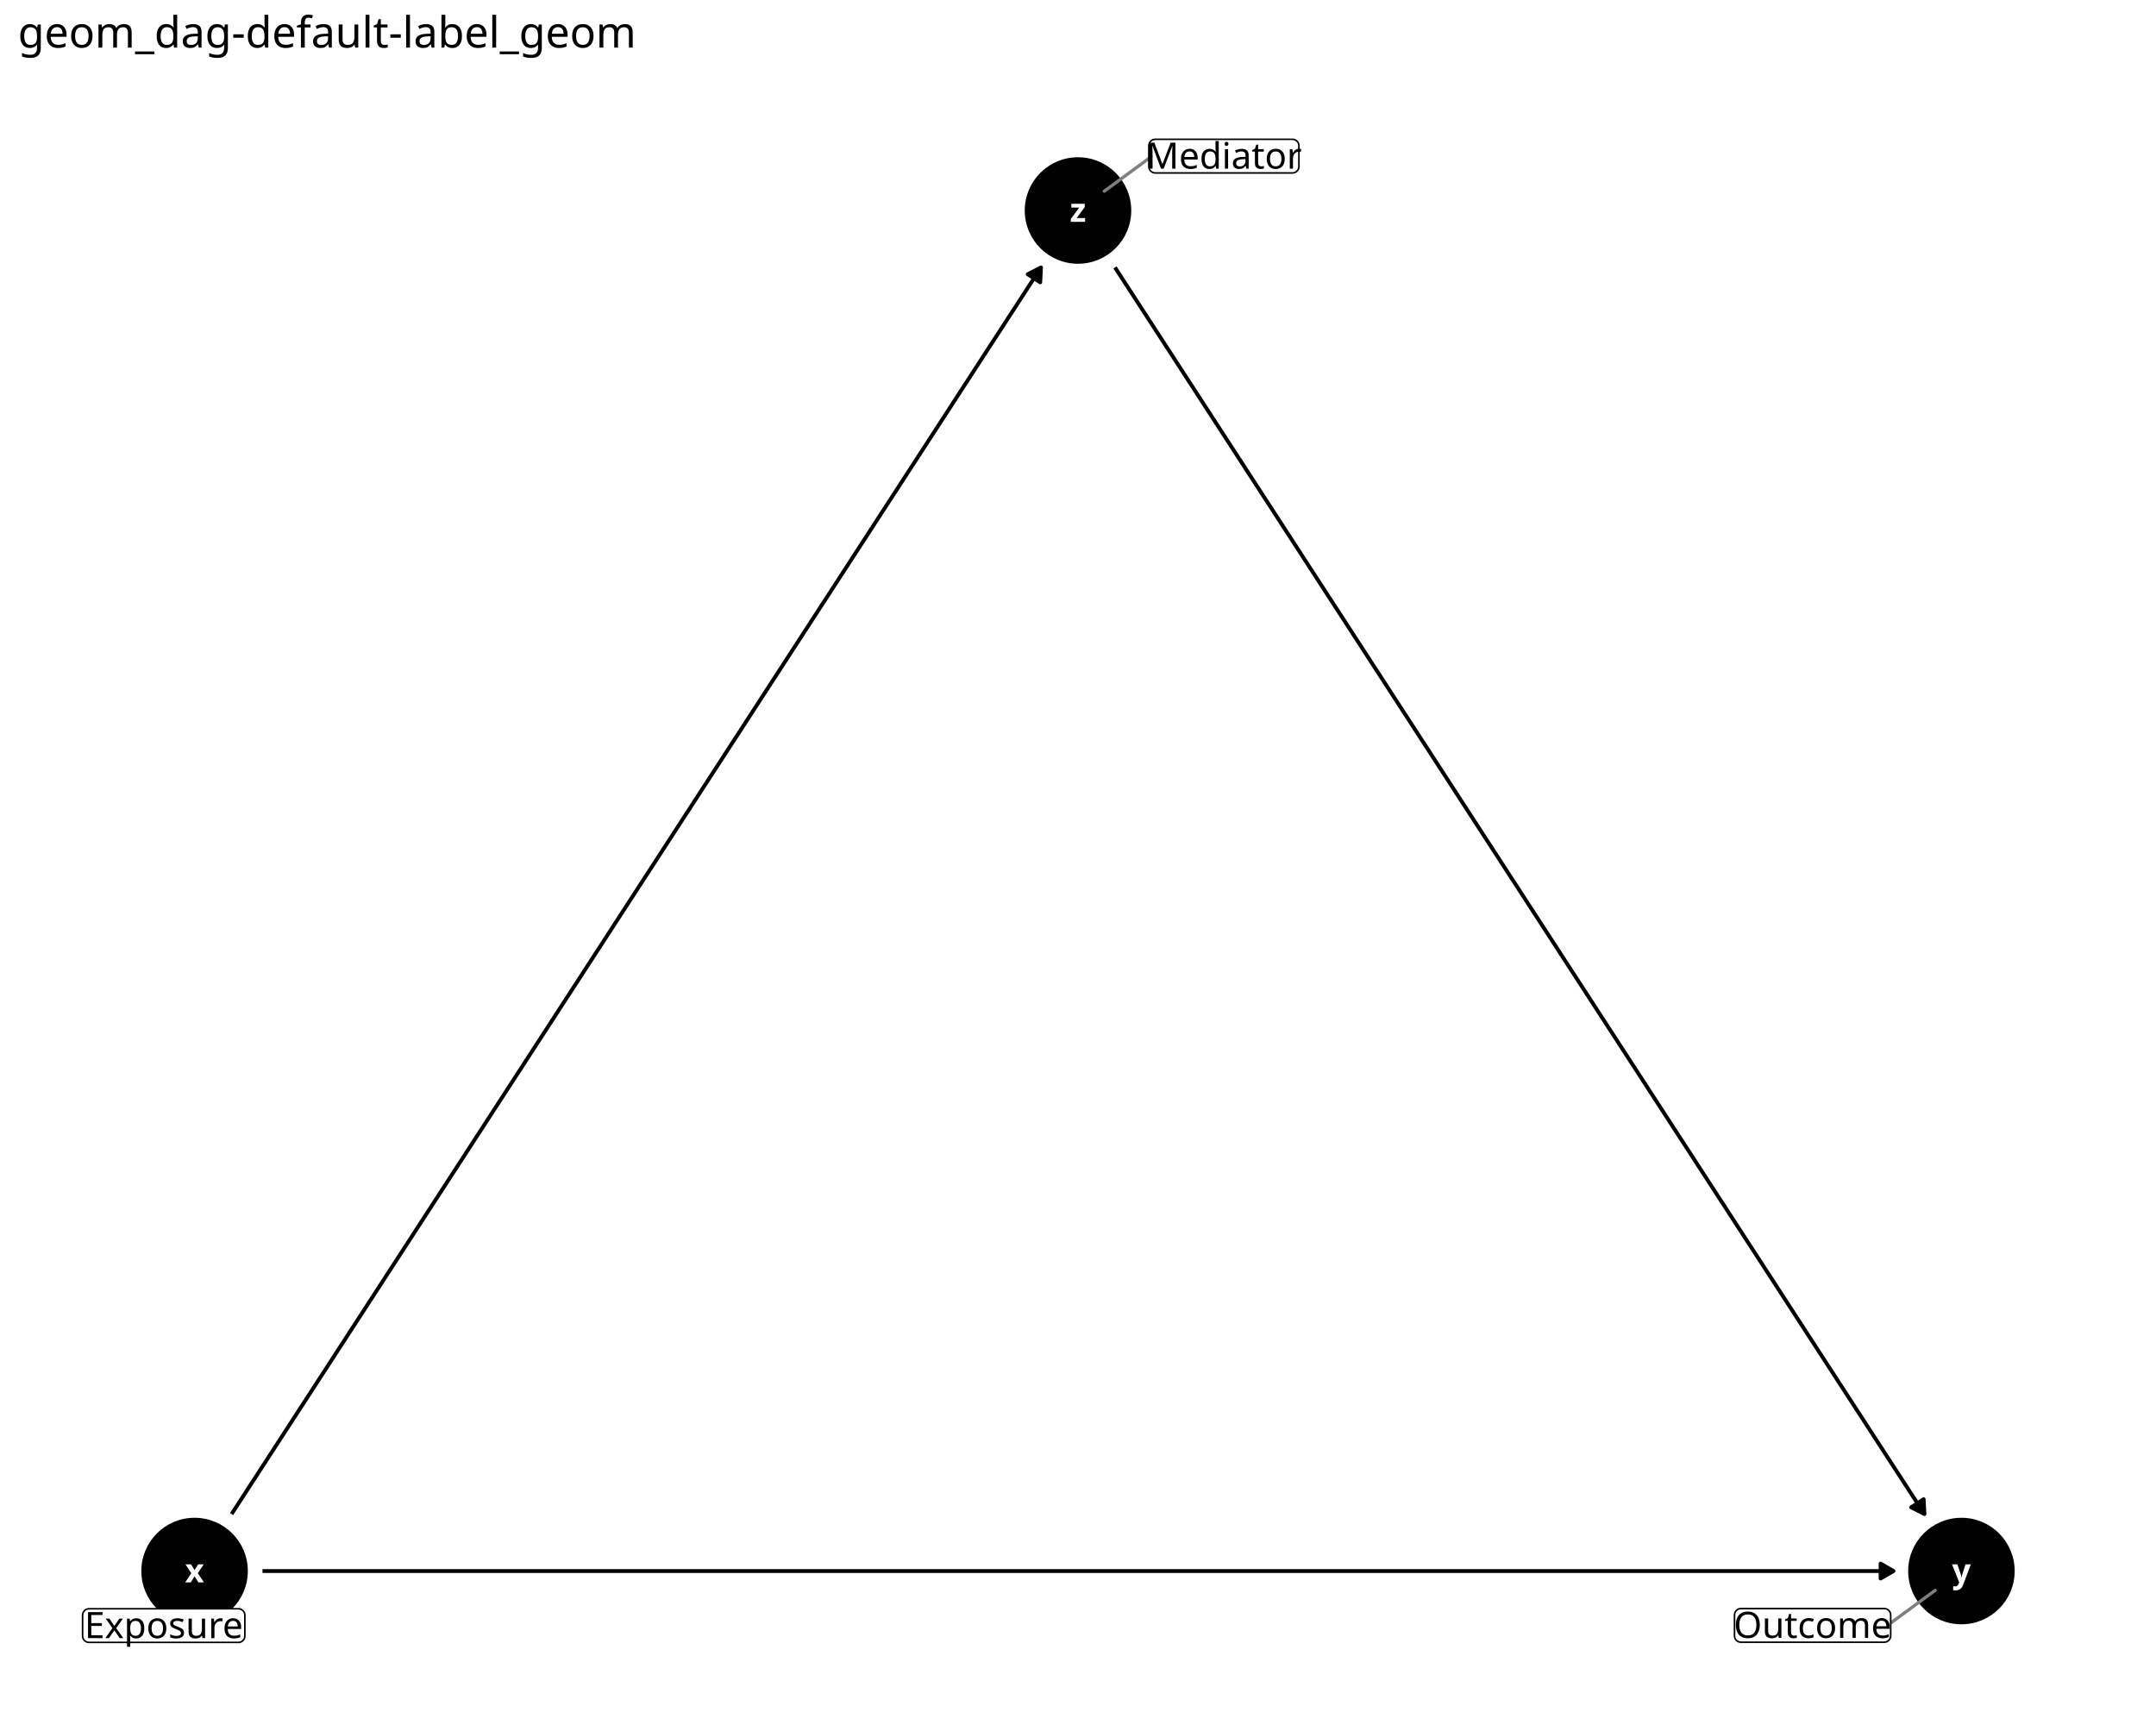
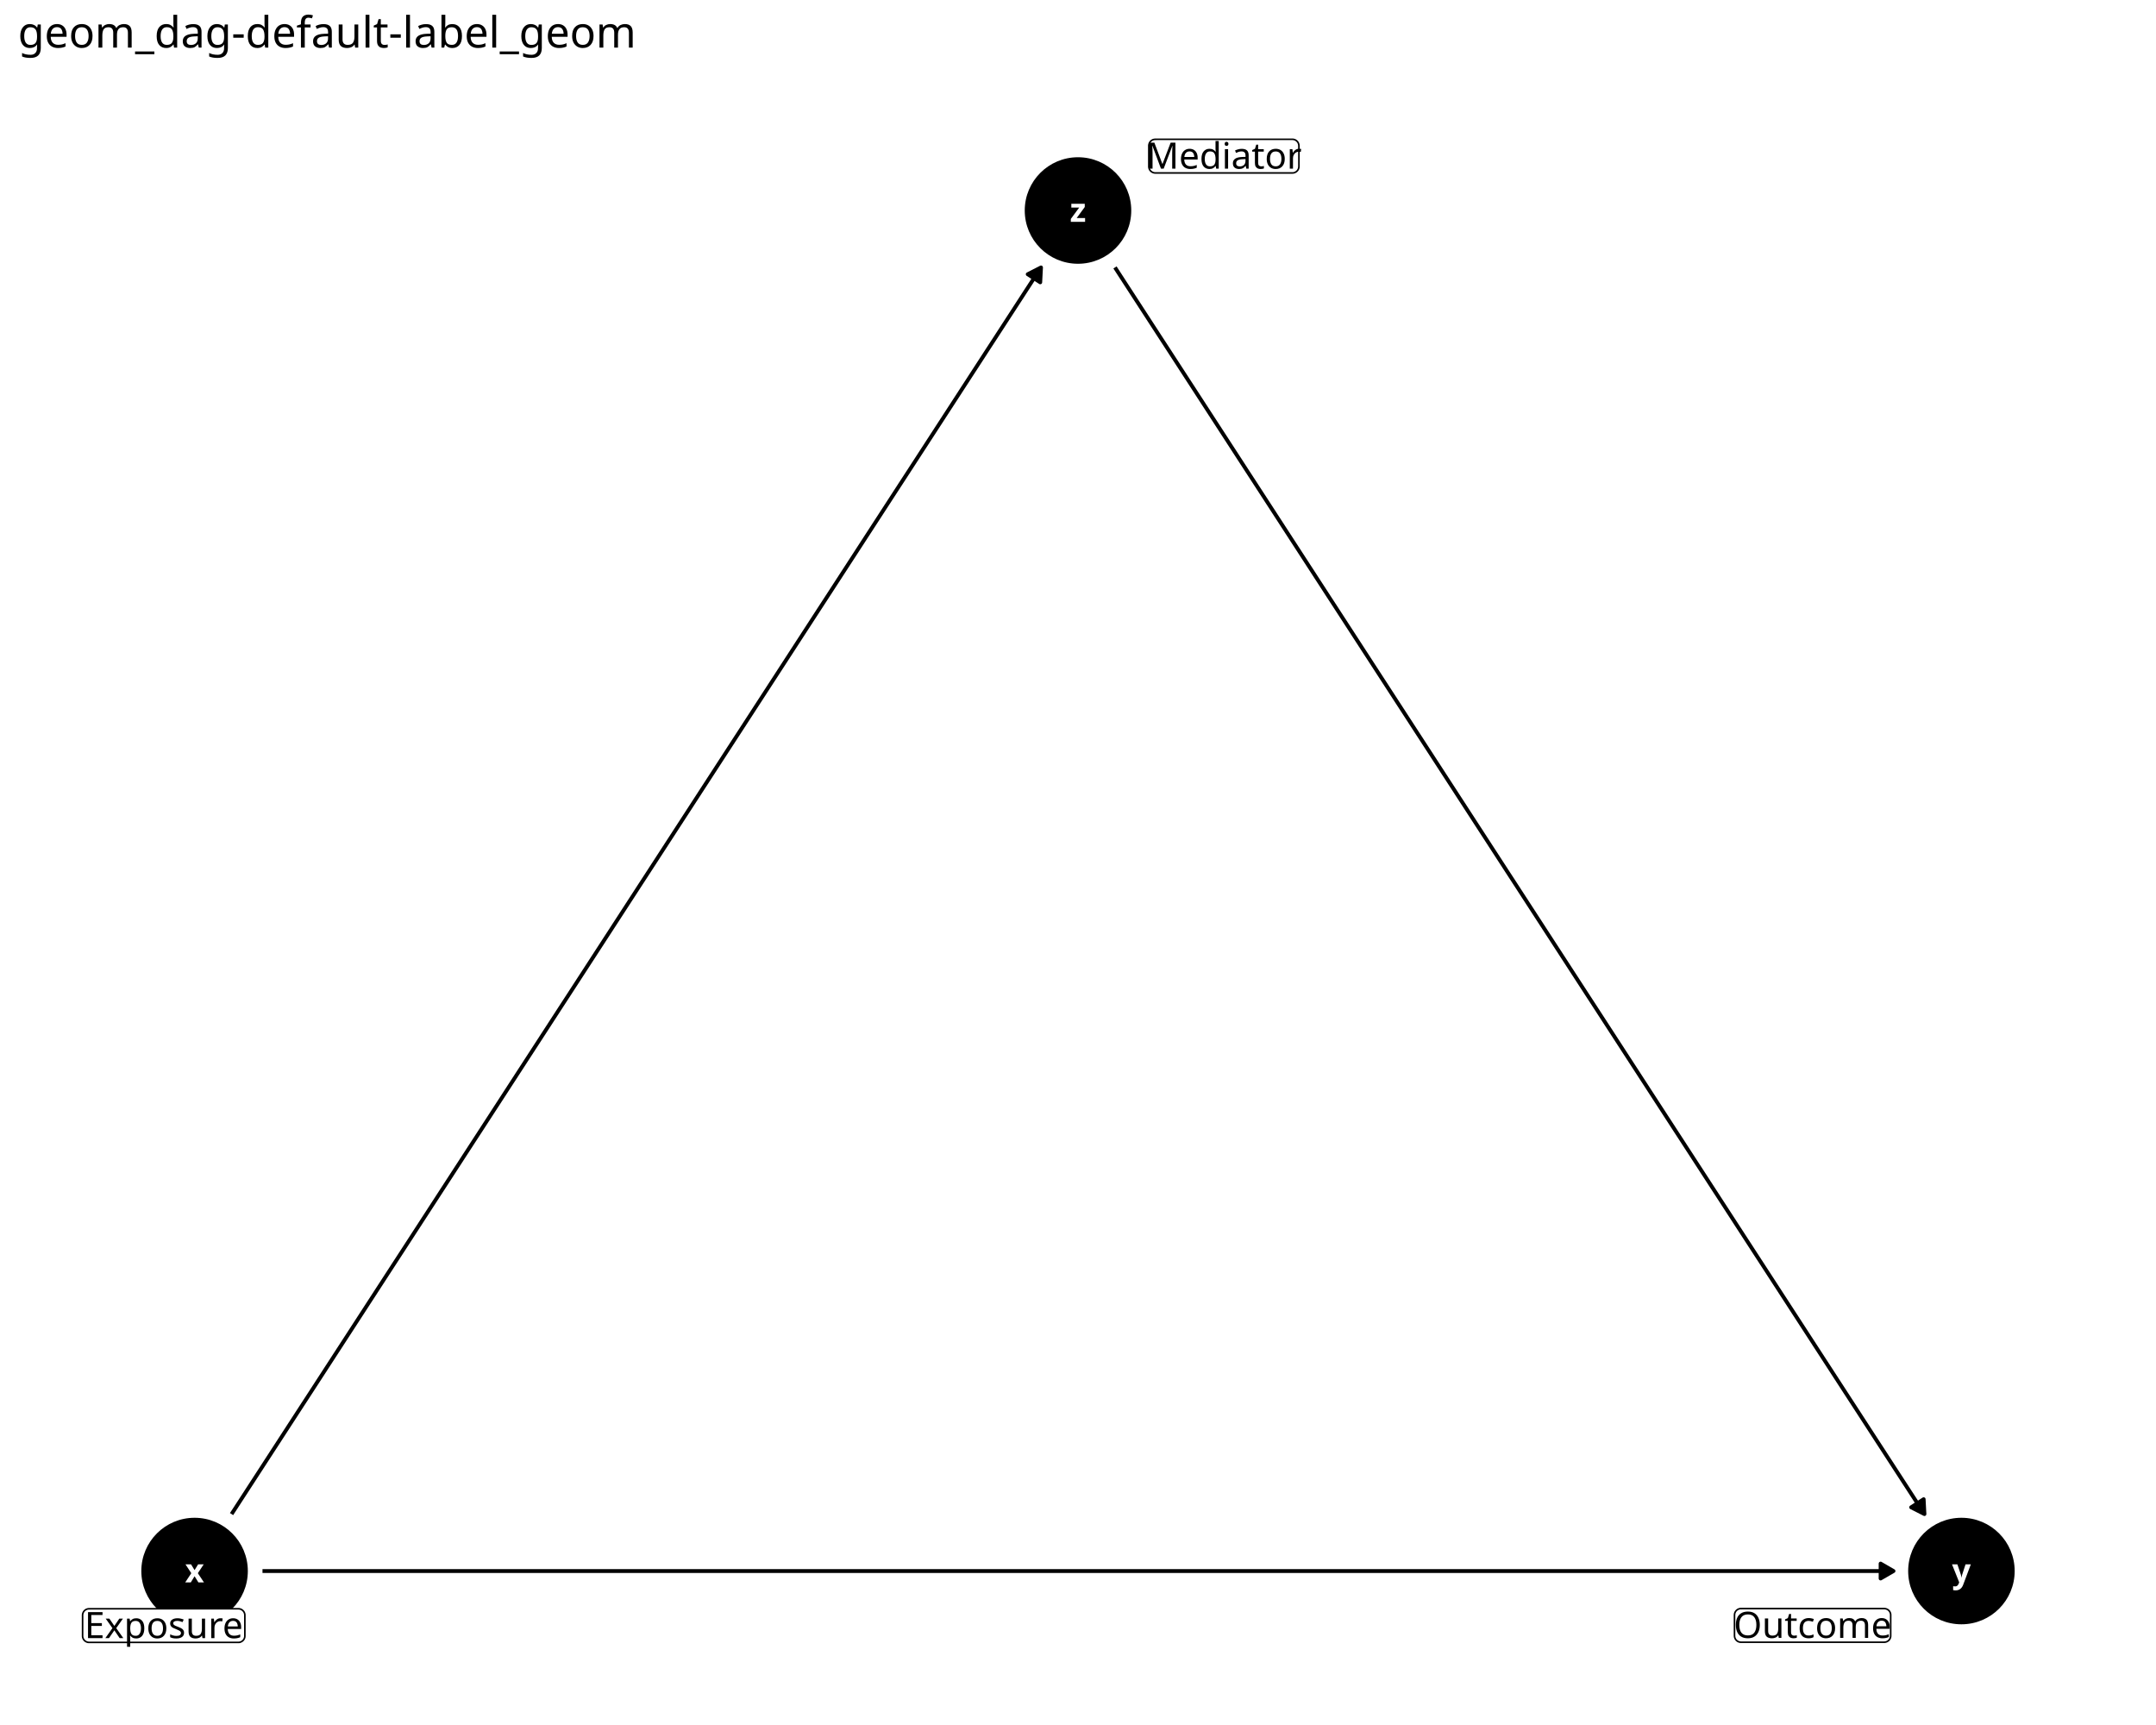
<svg xmlns="http://www.w3.org/2000/svg" class="svglite" data-engine-version="2.0" width="720.00pt" height="576.00pt" viewBox="0 0 720.00 576.00">
  <defs>
    <style type="text/css">
    .svglite line, .svglite polyline, .svglite polygon, .svglite path, .svglite rect, .svglite circle {
      fill: none;
      stroke: #000000;
      stroke-linecap: round;
      stroke-linejoin: round;
      stroke-miterlimit: 10.00;
    }
  </style>
  </defs>
  <rect width="100%" height="100%" style="stroke: none; fill: #FFFFFF;" />
  <defs>
    <clipPath id="cpMC4wMHw3MjAuMDB8MC4wMHw1NzYuMDA=">
      <rect x="0.00" y="0.00" width="720.00" height="576.00" />
    </clipPath>
  </defs>
  <g clip-path="url(#cpMC4wMHw3MjAuMDB8MC4wMHw1NzYuMDA=)">
    <rect x="0.00" y="0.00" width="720.00" height="576.00" style="stroke-width: 1.16; stroke: none; fill: #FFFFFF;" />
  </g>
  <defs>
    <clipPath id="cpNS45OHw3MTQuMDJ8MjQuODV8NTcwLjAy">
      <rect x="5.98" y="24.85" width="708.04" height="545.17" />
    </clipPath>
  </defs>
  <g clip-path="url(#cpNS45OHw3MTQuMDJ8MjQuODV8NTcwLjAy)">
    <circle cx="64.98" cy="524.59" r="17.43" style="stroke-width: 0.71; fill: #000000;" />
    <circle cx="655.02" cy="524.59" r="17.43" style="stroke-width: 0.71; fill: #000000;" />
    <circle cx="360.00" cy="70.29" r="17.43" style="stroke-width: 0.71; fill: #000000;" />
    <polyline points="87.66,524.59 88.82,524.59 94.78,524.59 100.74,524.59 106.70,524.59 112.66,524.59 118.62,524.59 124.58,524.59 130.54,524.59 136.50,524.59 142.46,524.59 148.42,524.59 154.38,524.59 160.34,524.59 166.30,524.59 172.26,524.59 178.22,524.59 184.18,524.59 190.14,524.59 196.10,524.59 202.06,524.59 208.02,524.59 213.98,524.59 219.94,524.59 225.90,524.59 231.86,524.59 237.82,524.59 243.78,524.59 249.74,524.59 255.70,524.59 261.66,524.59 267.62,524.59 273.58,524.59 279.54,524.59 285.50,524.59 291.46,524.59 297.42,524.59 303.38,524.59 309.34,524.59 315.30,524.59 321.26,524.59 327.22,524.59 333.18,524.59 339.14,524.59 345.10,524.59 351.06,524.59 357.02,524.59 362.98,524.59 368.94,524.59 374.90,524.59 380.86,524.59 386.82,524.59 392.78,524.59 398.74,524.59 404.70,524.59 410.66,524.59 416.62,524.59 422.58,524.59 428.54,524.59 434.50,524.59 440.46,524.59 446.42,524.59 452.38,524.59 458.34,524.59 464.30,524.59 470.26,524.59 476.22,524.59 482.18,524.59 488.14,524.59 494.10,524.59 500.06,524.59 506.02,524.59 511.98,524.59 517.94,524.59 523.90,524.59 529.86,524.59 535.82,524.59 541.78,524.59 547.74,524.59 553.70,524.59 559.66,524.59 565.62,524.59 571.58,524.59 577.54,524.59 583.50,524.59 589.46,524.59 595.42,524.59 601.38,524.59 607.34,524.59 613.30,524.59 619.26,524.59 625.22,524.59 631.18,524.59 632.34,524.59 " style="stroke-width: 1.28; stroke-linecap: butt;" />
    <polygon points="628.03,527.08 632.34,524.59 628.03,522.10 " style="stroke-width: 1.28; stroke-linecap: butt; fill: #000000;" />
    <polyline points="77.33,505.57 79.88,501.65 82.86,497.06 85.84,492.47 88.82,487.88 91.80,483.29 94.78,478.70 97.76,474.11 100.74,469.52 103.72,464.94 106.70,460.35 109.68,455.76 112.66,451.17 115.64,446.58 118.62,441.99 121.60,437.40 124.58,432.81 127.56,428.22 130.54,423.63 133.52,419.05 136.50,414.46 139.48,409.87 142.46,405.28 145.44,400.69 148.42,396.10 151.40,391.51 154.38,386.92 157.36,382.33 160.34,377.75 163.32,373.16 166.30,368.57 169.28,363.98 172.26,359.39 175.24,354.80 178.22,350.21 181.20,345.62 184.18,341.03 187.16,336.44 190.14,331.86 193.12,327.27 196.10,322.68 199.08,318.09 202.06,313.50 205.04,308.91 208.02,304.32 211.00,299.73 213.98,295.14 216.96,290.56 219.94,285.97 222.92,281.38 225.90,276.79 228.88,272.20 231.86,267.61 234.84,263.02 237.82,258.43 240.80,253.84 243.78,249.25 246.76,244.67 249.74,240.08 252.72,235.49 255.70,230.90 258.68,226.31 261.66,221.72 264.64,217.13 267.62,212.54 270.60,207.95 273.58,203.36 276.56,198.78 279.54,194.19 282.52,189.60 285.50,185.01 288.48,180.42 291.46,175.83 294.44,171.24 297.42,166.65 300.40,162.06 303.38,157.48 306.36,152.89 309.34,148.30 312.32,143.71 315.30,139.12 318.28,134.53 321.26,129.94 324.24,125.35 327.22,120.76 330.20,116.17 333.18,111.59 336.16,107.00 339.14,102.41 342.12,97.82 345.10,93.23 347.65,89.30 " style="stroke-width: 1.28; stroke-linecap: butt;" />
    <polygon points="347.39,94.28 347.65,89.30 343.21,91.57 " style="stroke-width: 1.28; stroke-linecap: butt; fill: #000000;" />
    <polyline points="372.35,89.30 374.90,93.23 377.88,97.82 380.86,102.41 383.84,107.00 386.82,111.59 389.80,116.17 392.78,120.76 395.76,125.35 398.74,129.94 401.72,134.53 404.70,139.12 407.68,143.71 410.66,148.30 413.64,152.89 416.62,157.48 419.60,162.06 422.58,166.65 425.56,171.24 428.54,175.83 431.52,180.42 434.50,185.01 437.48,189.60 440.46,194.19 443.44,198.78 446.42,203.36 449.40,207.95 452.38,212.54 455.36,217.13 458.34,221.72 461.32,226.31 464.30,230.90 467.28,235.49 470.26,240.08 473.24,244.67 476.22,249.25 479.20,253.84 482.18,258.43 485.16,263.02 488.14,267.61 491.12,272.20 494.10,276.79 497.08,281.38 500.06,285.97 503.04,290.56 506.02,295.14 509.00,299.73 511.98,304.32 514.96,308.91 517.94,313.50 520.92,318.09 523.90,322.68 526.88,327.27 529.86,331.86 532.84,336.44 535.82,341.03 538.80,345.62 541.78,350.21 544.76,354.80 547.74,359.39 550.72,363.98 553.70,368.57 556.68,373.16 559.66,377.75 562.64,382.33 565.62,386.92 568.60,391.51 571.58,396.10 574.56,400.69 577.54,405.28 580.52,409.87 583.50,414.46 586.48,419.05 589.46,423.63 592.44,428.22 595.42,432.81 598.40,437.40 601.38,441.99 604.36,446.58 607.34,451.17 610.32,455.76 613.30,460.35 616.28,464.94 619.26,469.52 622.24,474.11 625.22,478.70 628.20,483.29 631.18,487.88 634.16,492.47 637.14,497.06 640.12,501.65 642.67,505.57 " style="stroke-width: 1.28; stroke-linecap: butt;" />
    <polygon points="638.23,503.31 642.67,505.57 642.41,500.60 " style="stroke-width: 1.28; stroke-linecap: butt; fill: #000000;" />
    <text x="64.98" y="528.39" text-anchor="middle" style="font-size: 11.04px; font-weight: bold; fill: #FFFFFF; font-family: sans;" textLength="5.52px" lengthAdjust="spacingAndGlyphs">x</text>
    <text x="655.02" y="528.39" text-anchor="middle" style="font-size: 11.04px; font-weight: bold; fill: #FFFFFF; font-family: sans;" textLength="5.52px" lengthAdjust="spacingAndGlyphs">y</text>
    <text x="360.00" y="74.08" text-anchor="middle" style="font-size: 11.04px; font-weight: bold; fill: #FFFFFF; font-family: sans;" textLength="5.52px" lengthAdjust="spacingAndGlyphs">z</text>
-     <line x1="631.40" y1="541.95" x2="646.25" y2="531.04" style="stroke-width: 1.07; stroke: #7F7F7F;" />
-     <line x1="383.65" y1="52.92" x2="368.77" y2="63.84" style="stroke-width: 1.07; stroke: #7F7F7F;" />
    <polygon points="29.74,548.42 79.61,548.42 79.53,548.42 79.87,548.41 80.22,548.34 80.54,548.21 80.84,548.04 81.11,547.82 81.34,547.56 81.53,547.27 81.66,546.95 81.75,546.61 81.77,546.26 81.77,546.26 81.77,539.35 81.77,539.35 81.75,539.00 81.66,538.66 81.53,538.34 81.34,538.05 81.11,537.79 80.84,537.57 80.54,537.39 80.22,537.27 79.87,537.20 79.61,537.19 29.74,537.19 30.00,537.20 29.65,537.19 29.31,537.23 28.97,537.33 28.66,537.47 28.37,537.67 28.12,537.91 27.91,538.19 27.75,538.50 27.64,538.83 27.58,539.17 27.58,539.35 27.58,546.26 27.58,546.09 27.58,546.44 27.64,546.78 27.75,547.11 27.91,547.42 28.12,547.69 28.37,547.94 28.66,548.13 28.97,548.28 29.31,548.38 29.65,548.42 " style="stroke-width: 0.53; fill: #FFFFFF;" />
    <text x="54.68" y="546.98" text-anchor="middle" style="font-size: 12.14px; font-family: sans;" textLength="51.32px" lengthAdjust="spacingAndGlyphs">Exposure</text>
    <polygon points="581.40,548.36 629.24,548.36 629.16,548.36 629.50,548.34 629.84,548.27 630.17,548.15 630.47,547.97 630.74,547.76 630.97,547.49 631.16,547.20 631.29,546.88 631.38,546.54 631.40,546.20 631.40,546.20 631.40,539.28 631.40,539.28 631.38,538.93 631.29,538.60 631.16,538.28 630.97,537.98 630.74,537.72 630.47,537.50 630.17,537.33 629.84,537.21 629.50,537.14 629.24,537.12 581.40,537.12 581.66,537.14 581.31,537.12 580.97,537.16 580.63,537.26 580.32,537.41 580.03,537.61 579.78,537.85 579.57,538.13 579.41,538.43 579.30,538.76 579.25,539.11 579.24,539.28 579.24,546.20 579.25,546.02 579.25,546.37 579.30,546.71 579.41,547.04 579.57,547.35 579.78,547.63 580.03,547.87 580.32,548.07 580.63,548.22 580.97,548.31 581.31,548.36 " style="stroke-width: 0.53; fill: #FFFFFF;" />
    <text x="605.32" y="546.92" text-anchor="middle" style="font-size: 12.14px; font-family: sans;" textLength="49.28px" lengthAdjust="spacingAndGlyphs">Outcome</text>
    <polygon points="385.81,57.75 431.62,57.75 431.53,57.75 431.88,57.74 432.22,57.67 432.54,57.54 432.84,57.37 433.11,57.15 433.34,56.89 433.53,56.60 433.66,56.28 433.75,55.94 433.78,55.59 433.78,55.59 433.78,48.67 433.78,48.67 433.75,48.33 433.66,47.99 433.53,47.67 433.34,47.38 433.11,47.12 432.84,46.90 432.54,46.72 432.22,46.60 431.88,46.53 431.62,46.51 385.81,46.51 386.07,46.53 385.72,46.52 385.37,46.56 385.04,46.65 384.73,46.80 384.44,47.00 384.19,47.24 383.98,47.52 383.82,47.83 383.71,48.16 383.65,48.50 383.65,48.67 383.65,55.59 383.65,55.42 383.65,55.77 383.71,56.11 383.82,56.44 383.98,56.75 384.19,57.02 384.44,57.26 384.73,57.46 385.04,57.61 385.37,57.71 385.72,57.75 " style="stroke-width: 0.53; fill: #FFFFFF;" />
    <text x="408.71" y="56.31" text-anchor="middle" style="font-size: 12.14px; font-family: sans;" textLength="47.25px" lengthAdjust="spacingAndGlyphs">Mediator</text>
  </g>
  <g clip-path="url(#cpMC4wMHw3MjAuMDB8MC4wMHw1NzYuMDA=)">
    <text x="5.98" y="15.89" style="font-size: 14.40px; font-family: sans;" textLength="195.35px" lengthAdjust="spacingAndGlyphs">geom_dag-default-label_geom</text>
  </g>
</svg>
